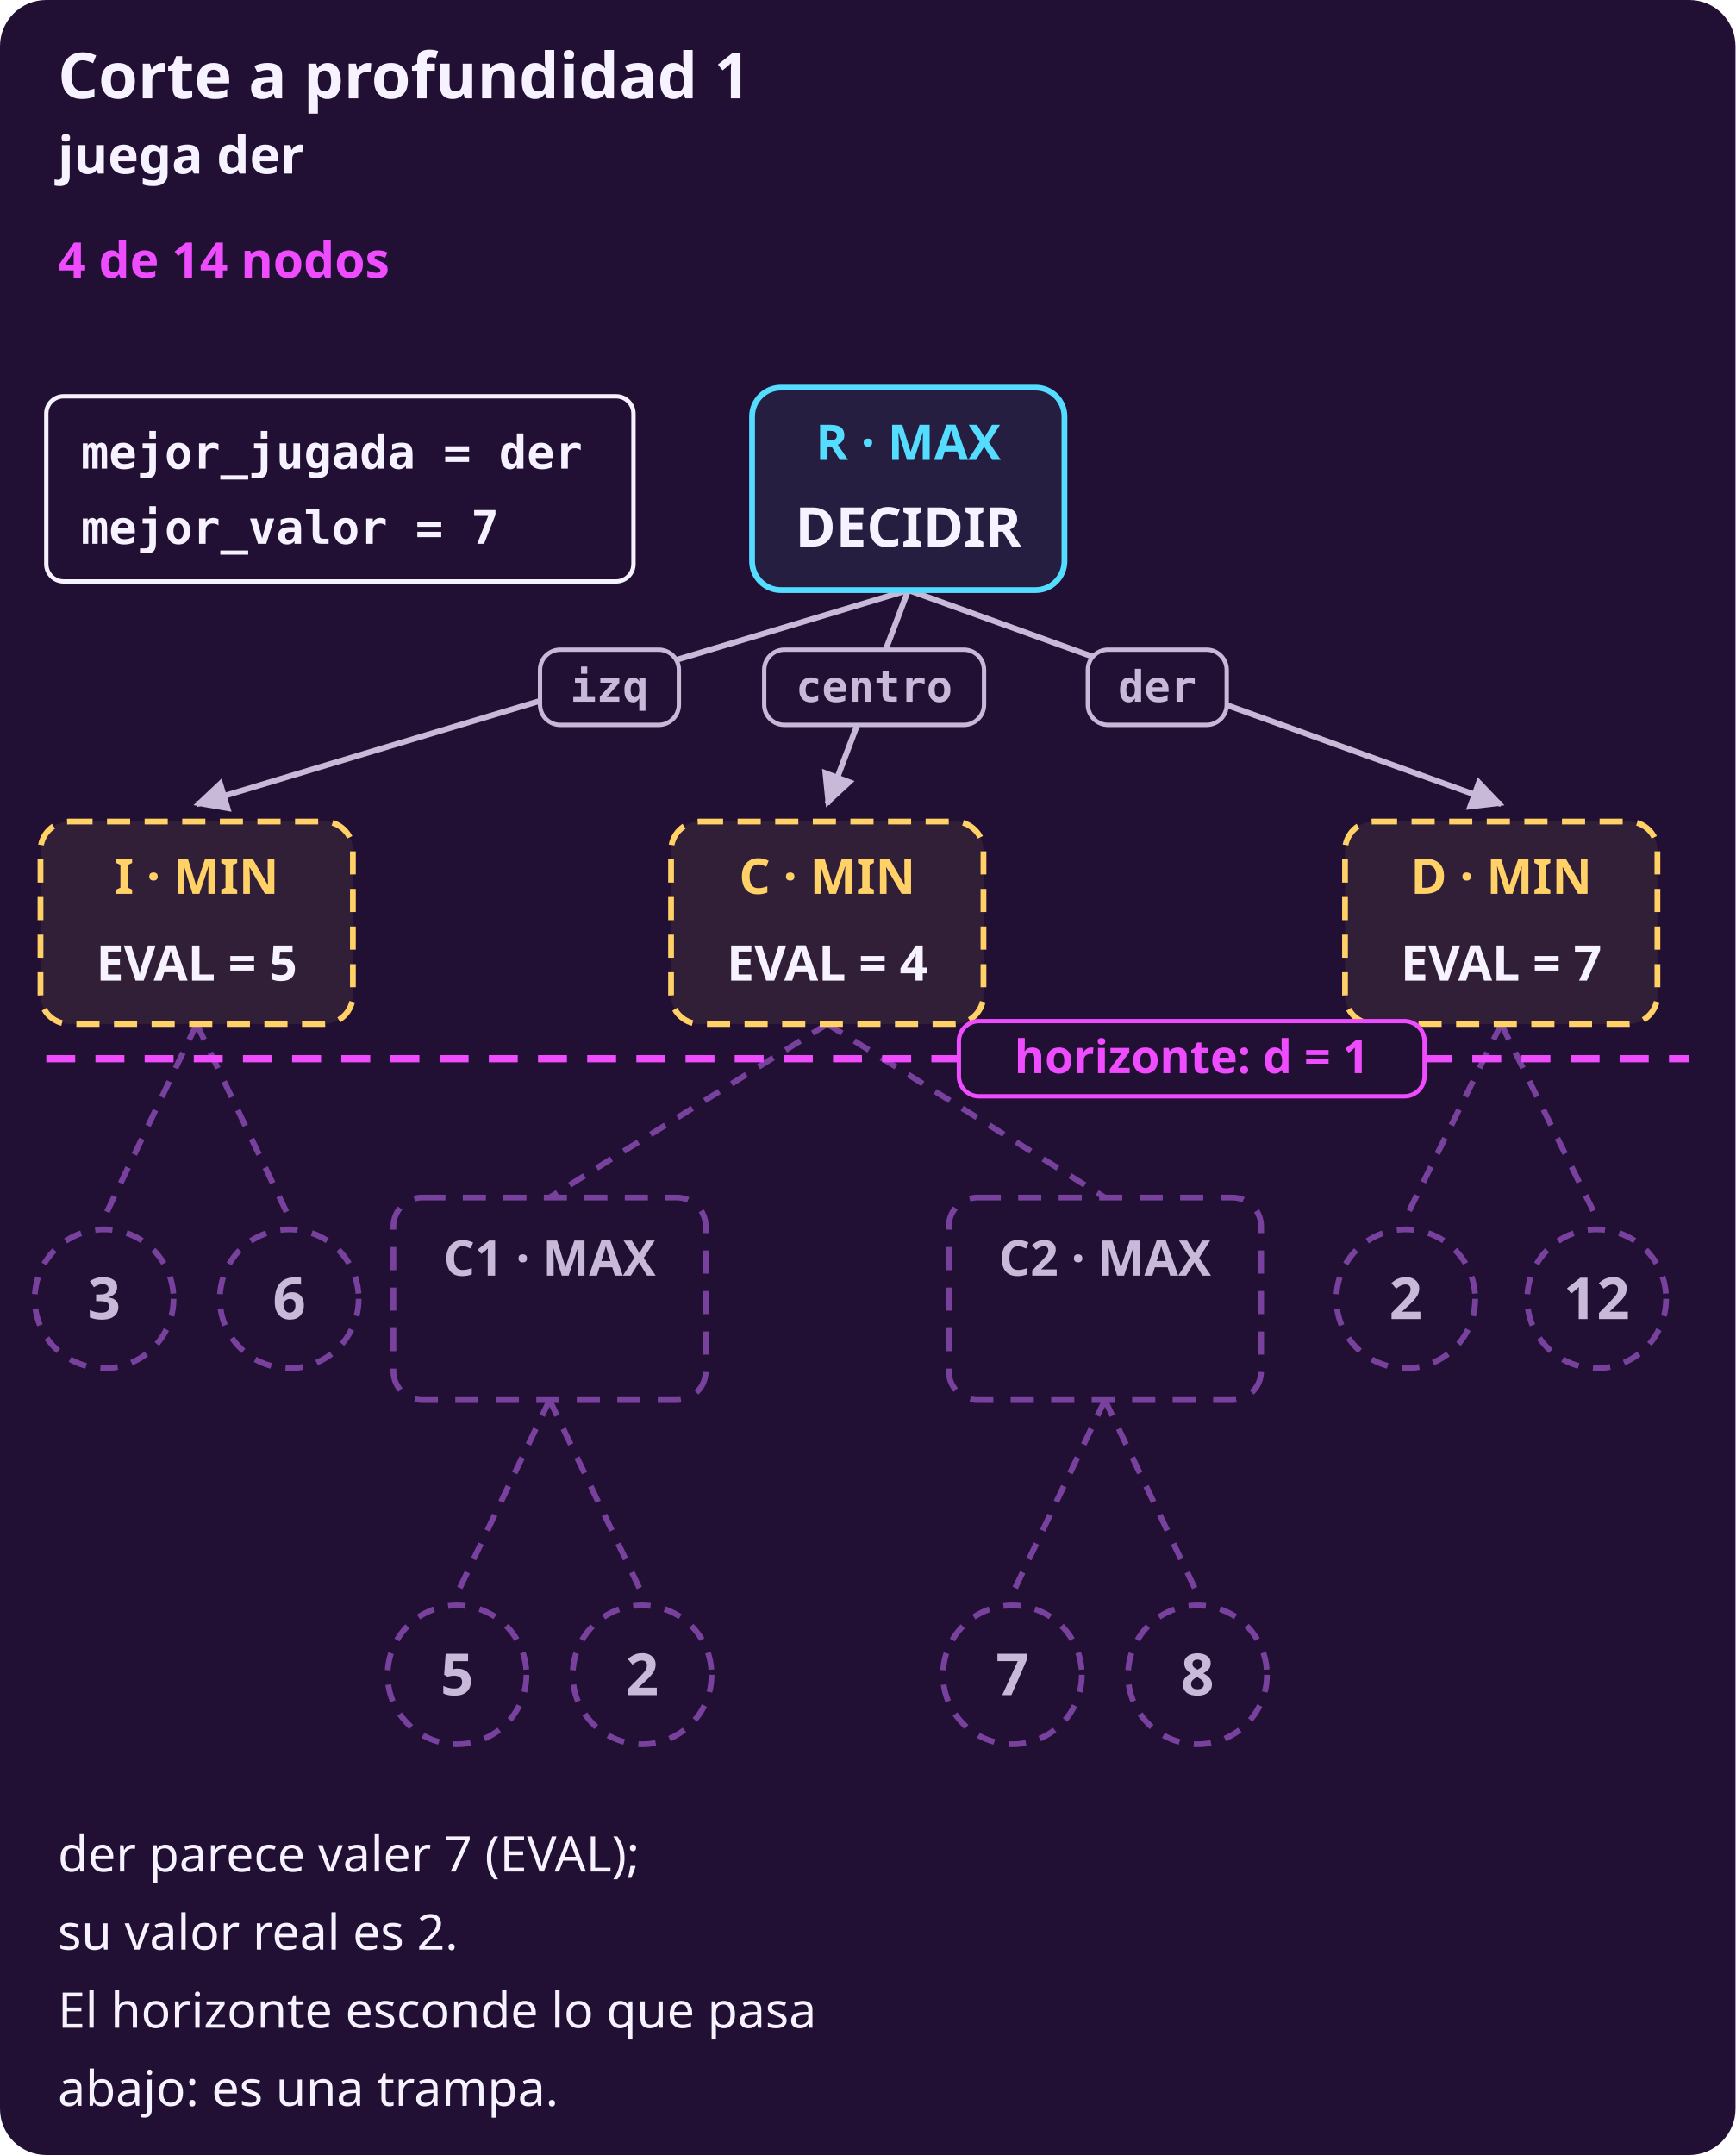
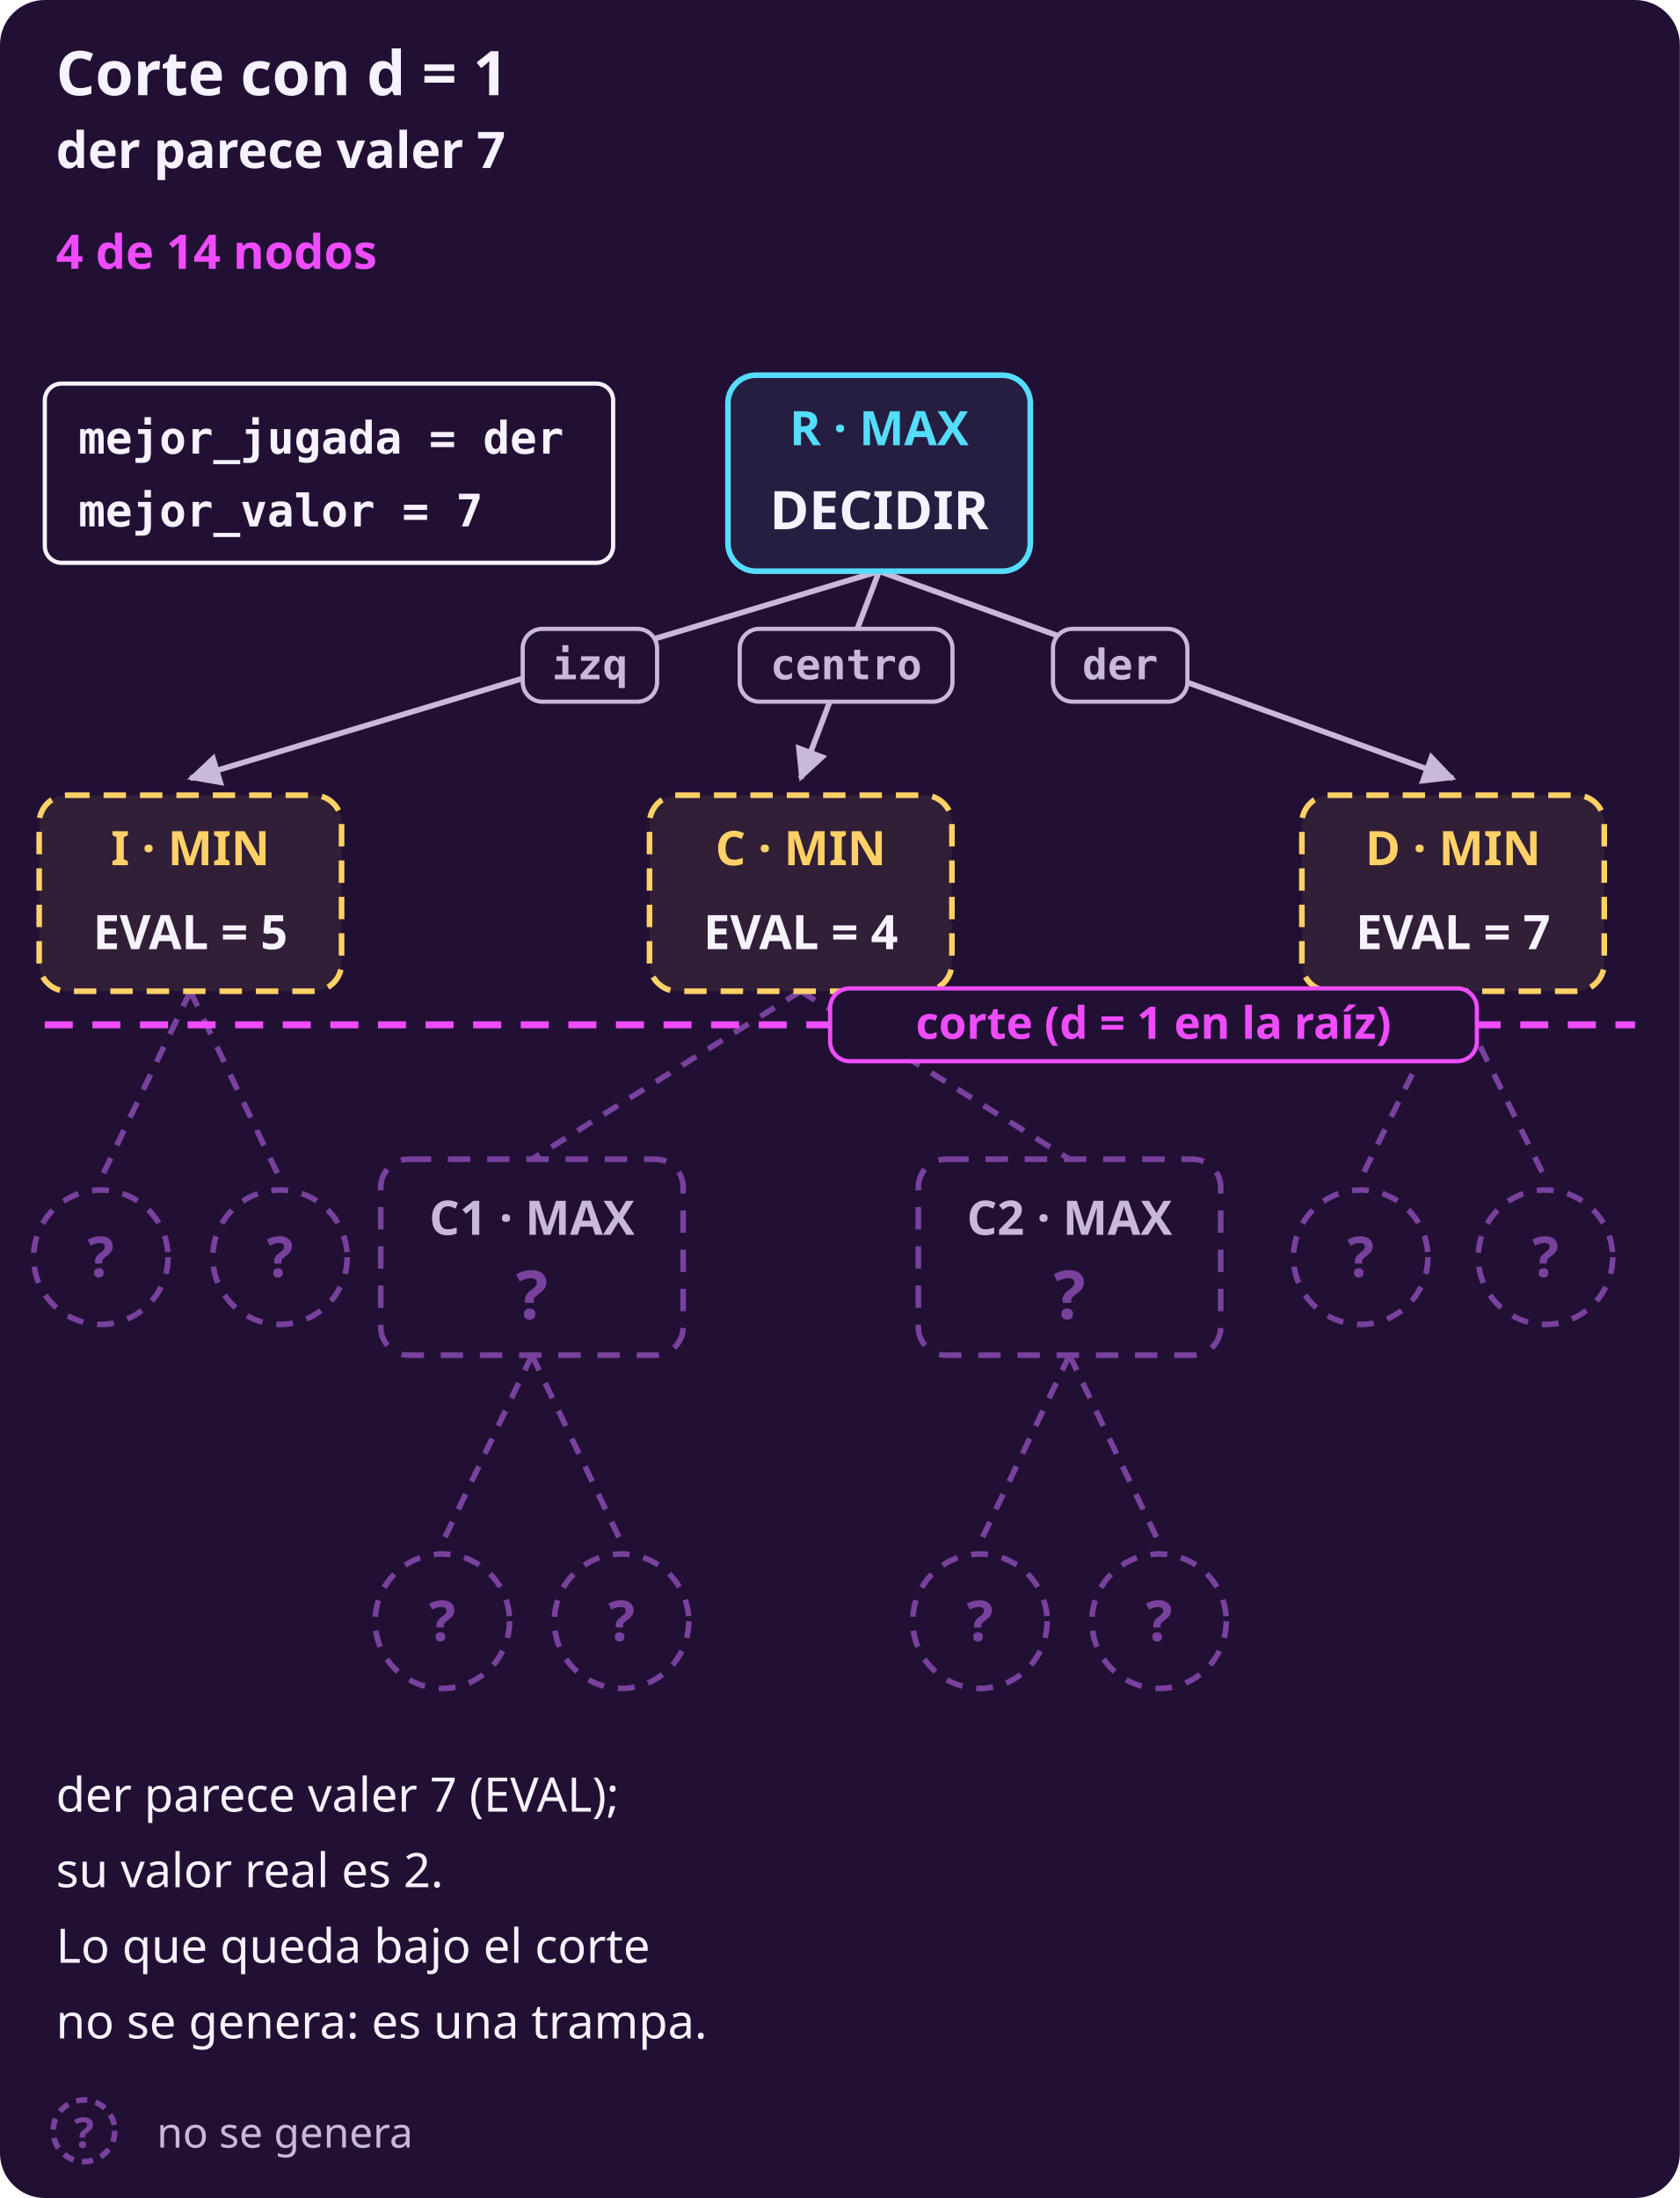
- <svg xmlns="http://www.w3.org/2000/svg" width="600" height="745" viewBox="0 0 600 745" role="img" aria-label="El árbol T con corte a profundidad 1. Una línea punteada, el horizonte, pasa bajo el nivel 1; lo que queda debajo no se mira y va tenue. I recibe EVAL = 5; C recibe EVAL = 4; D recibe EVAL = 7. I vale 5; C vale 4; D vale 7. R juega der, con 7. Se generan 4 de 14 nodos.">
-   <rect x="0" y="0" width="600" height="745" rx="16" fill="#211033" />
+ <svg xmlns="http://www.w3.org/2000/svg" width="600" height="785" viewBox="0 0 600 785" role="img" aria-label="El árbol T con corte a profundidad 1. Una línea punteada marca dónde se corta, bajo el nivel 1; lo que queda debajo no se genera y va en caja o círculo punteado con «?». I recibe EVAL = 5; C recibe EVAL = 4; D recibe EVAL = 7. I vale 5; C vale 4; D vale 7. R juega der, con 7. Se han generado 4 de 14 nodos.">
+   <rect x="0" y="0" width="600" height="785" rx="16" fill="#211033" />
  <defs>
    <marker id="p" viewBox="0 0 10 10" refX="9" refY="5" markerWidth="6" markerHeight="6" orient="auto-start-reverse">
      <path d="M 0 0 L 10 5 L 0 10 z" fill="#f04cff" />
    </marker>
    <marker id="s" viewBox="0 0 10 10" refX="9" refY="5" markerWidth="6" markerHeight="6" orient="auto-start-reverse">
      <path d="M 0 0 L 10 5 L 0 10 z" fill="#c8b9d8" />
    </marker>
  </defs>
-   <text x="20" y="34" fill="#f7f2ff" font-family="system-ui, sans-serif" font-size="22" font-weight="700" text-anchor="start">Corte a profundidad 1</text>
-   <text x="20" y="60" fill="#f7f2ff" font-family="system-ui, sans-serif" font-size="18" font-weight="700" text-anchor="start">juega der</text>
+   <text x="20" y="34" fill="#f7f2ff" font-family="system-ui, sans-serif" font-size="22" font-weight="700" text-anchor="start">Corte con d = 1</text>
+   <text x="20" y="60" fill="#f7f2ff" font-family="system-ui, sans-serif" font-size="18" font-weight="700" text-anchor="start">der parece valer 7</text>
  <text x="20" y="96" fill="#f04cff" font-family="system-ui, sans-serif" font-size="17" font-weight="700" text-anchor="start">4 de 14 nodos</text>
  <line x1="314" y1="204.0" x2="68" y2="278.0" stroke="#c8b9d8" stroke-width="2" marker-end="url(#s)" />
  <rect x="186.7" y="224.6" width="48" height="26" rx="7" fill="#211033" stroke="#c8b9d8" stroke-width="1.5" />
  <text x="210.7" y="242.6" fill="#c8b9d8" font-family="ui-monospace, SFMono-Regular, Menlo, monospace" font-size="15" font-weight="700" text-anchor="middle">izq</text>
  <line x1="68" y1="354.0" x2="36" y2="421.0" stroke="#78419e" stroke-width="2" stroke-dasharray="6 5" />
  <line x1="68" y1="354.0" x2="100" y2="421.0" stroke="#78419e" stroke-width="2" stroke-dasharray="6 5" />
  <line x1="314" y1="204.0" x2="286" y2="278.0" stroke="#c8b9d8" stroke-width="2" marker-end="url(#s)" />
  <rect x="264.2" y="224.6" width="76" height="26" rx="7" fill="#211033" stroke="#c8b9d8" stroke-width="1.5" />
  <text x="302.2" y="242.6" fill="#c8b9d8" font-family="ui-monospace, SFMono-Regular, Menlo, monospace" font-size="15" font-weight="700" text-anchor="middle">centro</text>
  <line x1="286" y1="354.0" x2="190" y2="414.0" stroke="#78419e" stroke-width="2" stroke-dasharray="6 5" />
  <line x1="190" y1="484.0" x2="158" y2="551.0" stroke="#78419e" stroke-width="2" stroke-dasharray="6 5" />
  <line x1="190" y1="484.0" x2="222" y2="551.0" stroke="#78419e" stroke-width="2" stroke-dasharray="6 5" />
  <line x1="286" y1="354.0" x2="382" y2="414.0" stroke="#78419e" stroke-width="2" stroke-dasharray="6 5" />
  <line x1="382" y1="484.0" x2="350" y2="551.0" stroke="#78419e" stroke-width="2" stroke-dasharray="6 5" />
  <line x1="382" y1="484.0" x2="414" y2="551.0" stroke="#78419e" stroke-width="2" stroke-dasharray="6 5" />
  <line x1="314" y1="204.0" x2="519" y2="278.0" stroke="#c8b9d8" stroke-width="2" marker-end="url(#s)" />
  <rect x="376.1" y="224.6" width="48" height="26" rx="7" fill="#211033" stroke="#c8b9d8" stroke-width="1.5" />
  <text x="400.1" y="242.6" fill="#c8b9d8" font-family="ui-monospace, SFMono-Regular, Menlo, monospace" font-size="15" font-weight="700" text-anchor="middle">der</text>
  <line x1="519" y1="354.0" x2="486" y2="421.0" stroke="#78419e" stroke-width="2" stroke-dasharray="6 5" />
  <line x1="519" y1="354.0" x2="552" y2="421.0" stroke="#78419e" stroke-width="2" stroke-dasharray="6 5" />
  <rect x="260.0" y="134.0" width="108" height="70" rx="10" fill="#251e41" stroke="#55ddff" stroke-width="2" />
  <text x="314" y="159.0" fill="#55ddff" font-family="system-ui, sans-serif" font-size="17" font-weight="700" text-anchor="middle">R · MAX</text>
  <text x="314" y="189.0" fill="#f7f2ff" font-family="system-ui, sans-serif" font-size="19" font-weight="700" text-anchor="middle">DECIDIR</text>
  <rect x="14.0" y="284.0" width="108" height="70" rx="10" fill="#311e37" stroke="#ffd166" stroke-width="2" stroke-dasharray="8 5" />
  <text x="68" y="309.0" fill="#ffd166" font-family="system-ui, sans-serif" font-size="17" font-weight="700" text-anchor="middle">I · MIN</text>
  <text x="68" y="339.0" fill="#f7f2ff" font-family="system-ui, sans-serif" font-size="17" font-weight="700" text-anchor="middle">EVAL = 5</text>
  <circle cx="36" cy="449.0" r="24" fill="#211033" stroke="#78419e" stroke-width="2" stroke-dasharray="6 5" />
-   <text x="36" y="456.0" fill="#c8b9d8" font-family="system-ui, sans-serif" font-size="20" font-weight="700" text-anchor="middle">3</text>
+   <text x="36" y="456.0" fill="#78419e" font-family="system-ui, sans-serif" font-size="20" font-weight="700" text-anchor="middle">?</text>
  <circle cx="100" cy="449.0" r="24" fill="#211033" stroke="#78419e" stroke-width="2" stroke-dasharray="6 5" />
-   <text x="100" y="456.0" fill="#c8b9d8" font-family="system-ui, sans-serif" font-size="20" font-weight="700" text-anchor="middle">6</text>
+   <text x="100" y="456.0" fill="#78419e" font-family="system-ui, sans-serif" font-size="20" font-weight="700" text-anchor="middle">?</text>
  <rect x="232.0" y="284.0" width="108" height="70" rx="10" fill="#311e37" stroke="#ffd166" stroke-width="2" stroke-dasharray="8 5" />
  <text x="286" y="309.0" fill="#ffd166" font-family="system-ui, sans-serif" font-size="17" font-weight="700" text-anchor="middle">C · MIN</text>
  <text x="286" y="339.0" fill="#f7f2ff" font-family="system-ui, sans-serif" font-size="17" font-weight="700" text-anchor="middle">EVAL = 4</text>
  <rect x="136.0" y="414.0" width="108" height="70" rx="10" fill="#211033" stroke="#78419e" stroke-width="2" stroke-dasharray="8 6" />
  <text x="190" y="441.0" fill="#c8b9d8" font-family="system-ui, sans-serif" font-size="17" font-weight="700" text-anchor="middle">C1 · MAX</text>
+   <text x="190" y="471.0" fill="#78419e" font-family="system-ui, sans-serif" font-size="24" font-weight="700" text-anchor="middle">?</text>
  <circle cx="158" cy="579.0" r="24" fill="#211033" stroke="#78419e" stroke-width="2" stroke-dasharray="6 5" />
-   <text x="158" y="586.0" fill="#c8b9d8" font-family="system-ui, sans-serif" font-size="20" font-weight="700" text-anchor="middle">5</text>
+   <text x="158" y="586.0" fill="#78419e" font-family="system-ui, sans-serif" font-size="20" font-weight="700" text-anchor="middle">?</text>
  <circle cx="222" cy="579.0" r="24" fill="#211033" stroke="#78419e" stroke-width="2" stroke-dasharray="6 5" />
-   <text x="222" y="586.0" fill="#c8b9d8" font-family="system-ui, sans-serif" font-size="20" font-weight="700" text-anchor="middle">2</text>
+   <text x="222" y="586.0" fill="#78419e" font-family="system-ui, sans-serif" font-size="20" font-weight="700" text-anchor="middle">?</text>
  <rect x="328.0" y="414.0" width="108" height="70" rx="10" fill="#211033" stroke="#78419e" stroke-width="2" stroke-dasharray="8 6" />
  <text x="382" y="441.0" fill="#c8b9d8" font-family="system-ui, sans-serif" font-size="17" font-weight="700" text-anchor="middle">C2 · MAX</text>
+   <text x="382" y="471.0" fill="#78419e" font-family="system-ui, sans-serif" font-size="24" font-weight="700" text-anchor="middle">?</text>
  <circle cx="350" cy="579.0" r="24" fill="#211033" stroke="#78419e" stroke-width="2" stroke-dasharray="6 5" />
-   <text x="350" y="586.0" fill="#c8b9d8" font-family="system-ui, sans-serif" font-size="20" font-weight="700" text-anchor="middle">7</text>
+   <text x="350" y="586.0" fill="#78419e" font-family="system-ui, sans-serif" font-size="20" font-weight="700" text-anchor="middle">?</text>
  <circle cx="414" cy="579.0" r="24" fill="#211033" stroke="#78419e" stroke-width="2" stroke-dasharray="6 5" />
-   <text x="414" y="586.0" fill="#c8b9d8" font-family="system-ui, sans-serif" font-size="20" font-weight="700" text-anchor="middle">8</text>
+   <text x="414" y="586.0" fill="#78419e" font-family="system-ui, sans-serif" font-size="20" font-weight="700" text-anchor="middle">?</text>
  <rect x="465.0" y="284.0" width="108" height="70" rx="10" fill="#311e37" stroke="#ffd166" stroke-width="2" stroke-dasharray="8 5" />
  <text x="519" y="309.0" fill="#ffd166" font-family="system-ui, sans-serif" font-size="17" font-weight="700" text-anchor="middle">D · MIN</text>
  <text x="519" y="339.0" fill="#f7f2ff" font-family="system-ui, sans-serif" font-size="17" font-weight="700" text-anchor="middle">EVAL = 7</text>
  <circle cx="486" cy="449.0" r="24" fill="#211033" stroke="#78419e" stroke-width="2" stroke-dasharray="6 5" />
-   <text x="486" y="456.0" fill="#c8b9d8" font-family="system-ui, sans-serif" font-size="20" font-weight="700" text-anchor="middle">2</text>
+   <text x="486" y="456.0" fill="#78419e" font-family="system-ui, sans-serif" font-size="20" font-weight="700" text-anchor="middle">?</text>
  <circle cx="552" cy="449.0" r="24" fill="#211033" stroke="#78419e" stroke-width="2" stroke-dasharray="6 5" />
-   <text x="552" y="456.0" fill="#c8b9d8" font-family="system-ui, sans-serif" font-size="20" font-weight="700" text-anchor="middle">12</text>
+   <text x="552" y="456.0" fill="#78419e" font-family="system-ui, sans-serif" font-size="20" font-weight="700" text-anchor="middle">?</text>
  <rect x="16" y="137.0" width="203" height="64" rx="6" fill="#211033" stroke="#f7f2ff" stroke-width="1.5" />
  <text x="28" y="162.0" fill="#f7f2ff" font-family="ui-monospace, SFMono-Regular, Menlo, monospace" font-size="16" font-weight="700" text-anchor="start">mejor_jugada = der</text>
  <text x="28" y="188.0" fill="#f7f2ff" font-family="ui-monospace, SFMono-Regular, Menlo, monospace" font-size="16" font-weight="700" text-anchor="start">mejor_valor = 7</text>
  <line x1="16" y1="366.0" x2="584" y2="366.0" stroke="#f04cff" stroke-width="2.5" stroke-dasharray="10 7" />
-   <rect x="331.5" y="353.0" width="161" height="26" rx="7" fill="#211033" stroke="#f04cff" stroke-width="1.5" />
-   <text x="412" y="371.0" fill="#f04cff" font-family="system-ui, sans-serif" font-size="16" font-weight="700" text-anchor="middle">horizonte: d = 1</text>
+   <rect x="296.5" y="353.0" width="231" height="26" rx="7" fill="#211033" stroke="#f04cff" stroke-width="1.5" />
+   <text x="412" y="371.0" fill="#f04cff" font-family="system-ui, sans-serif" font-size="16" font-weight="700" text-anchor="middle">corte (d = 1 en la raíz)</text>
  <text x="20" y="647.0" fill="#f7f2ff" font-family="system-ui, sans-serif" font-size="17" font-weight="normal" text-anchor="start">der parece valer 7 (EVAL);</text>
  <text x="20" y="674.0" fill="#f7f2ff" font-family="system-ui, sans-serif" font-size="17" font-weight="normal" text-anchor="start">su valor real es 2.</text>
-   <text x="20" y="701.0" fill="#f7f2ff" font-family="system-ui, sans-serif" font-size="17" font-weight="normal" text-anchor="start">El horizonte esconde lo que pasa</text>
-   <text x="20" y="728.0" fill="#f7f2ff" font-family="system-ui, sans-serif" font-size="17" font-weight="normal" text-anchor="start">abajo: es una trampa.</text>
+   <text x="20" y="701.0" fill="#f7f2ff" font-family="system-ui, sans-serif" font-size="17" font-weight="normal" text-anchor="start">Lo que queda bajo el corte</text>
+   <text x="20" y="728.0" fill="#f7f2ff" font-family="system-ui, sans-serif" font-size="17" font-weight="normal" text-anchor="start">no se genera: es una trampa.</text>
+   <circle cx="30" cy="761.0" r="11" fill="#211033" stroke="#78419e" stroke-width="2" stroke-dasharray="4 3" />
+   <text x="30" y="767.0" fill="#78419e" font-family="system-ui, sans-serif" font-size="15" font-weight="700" text-anchor="middle">?</text>
+   <text x="56" y="767.0" fill="#c8b9d8" font-family="system-ui, sans-serif" font-size="15" font-weight="normal" text-anchor="start">no se genera</text>
</svg>
